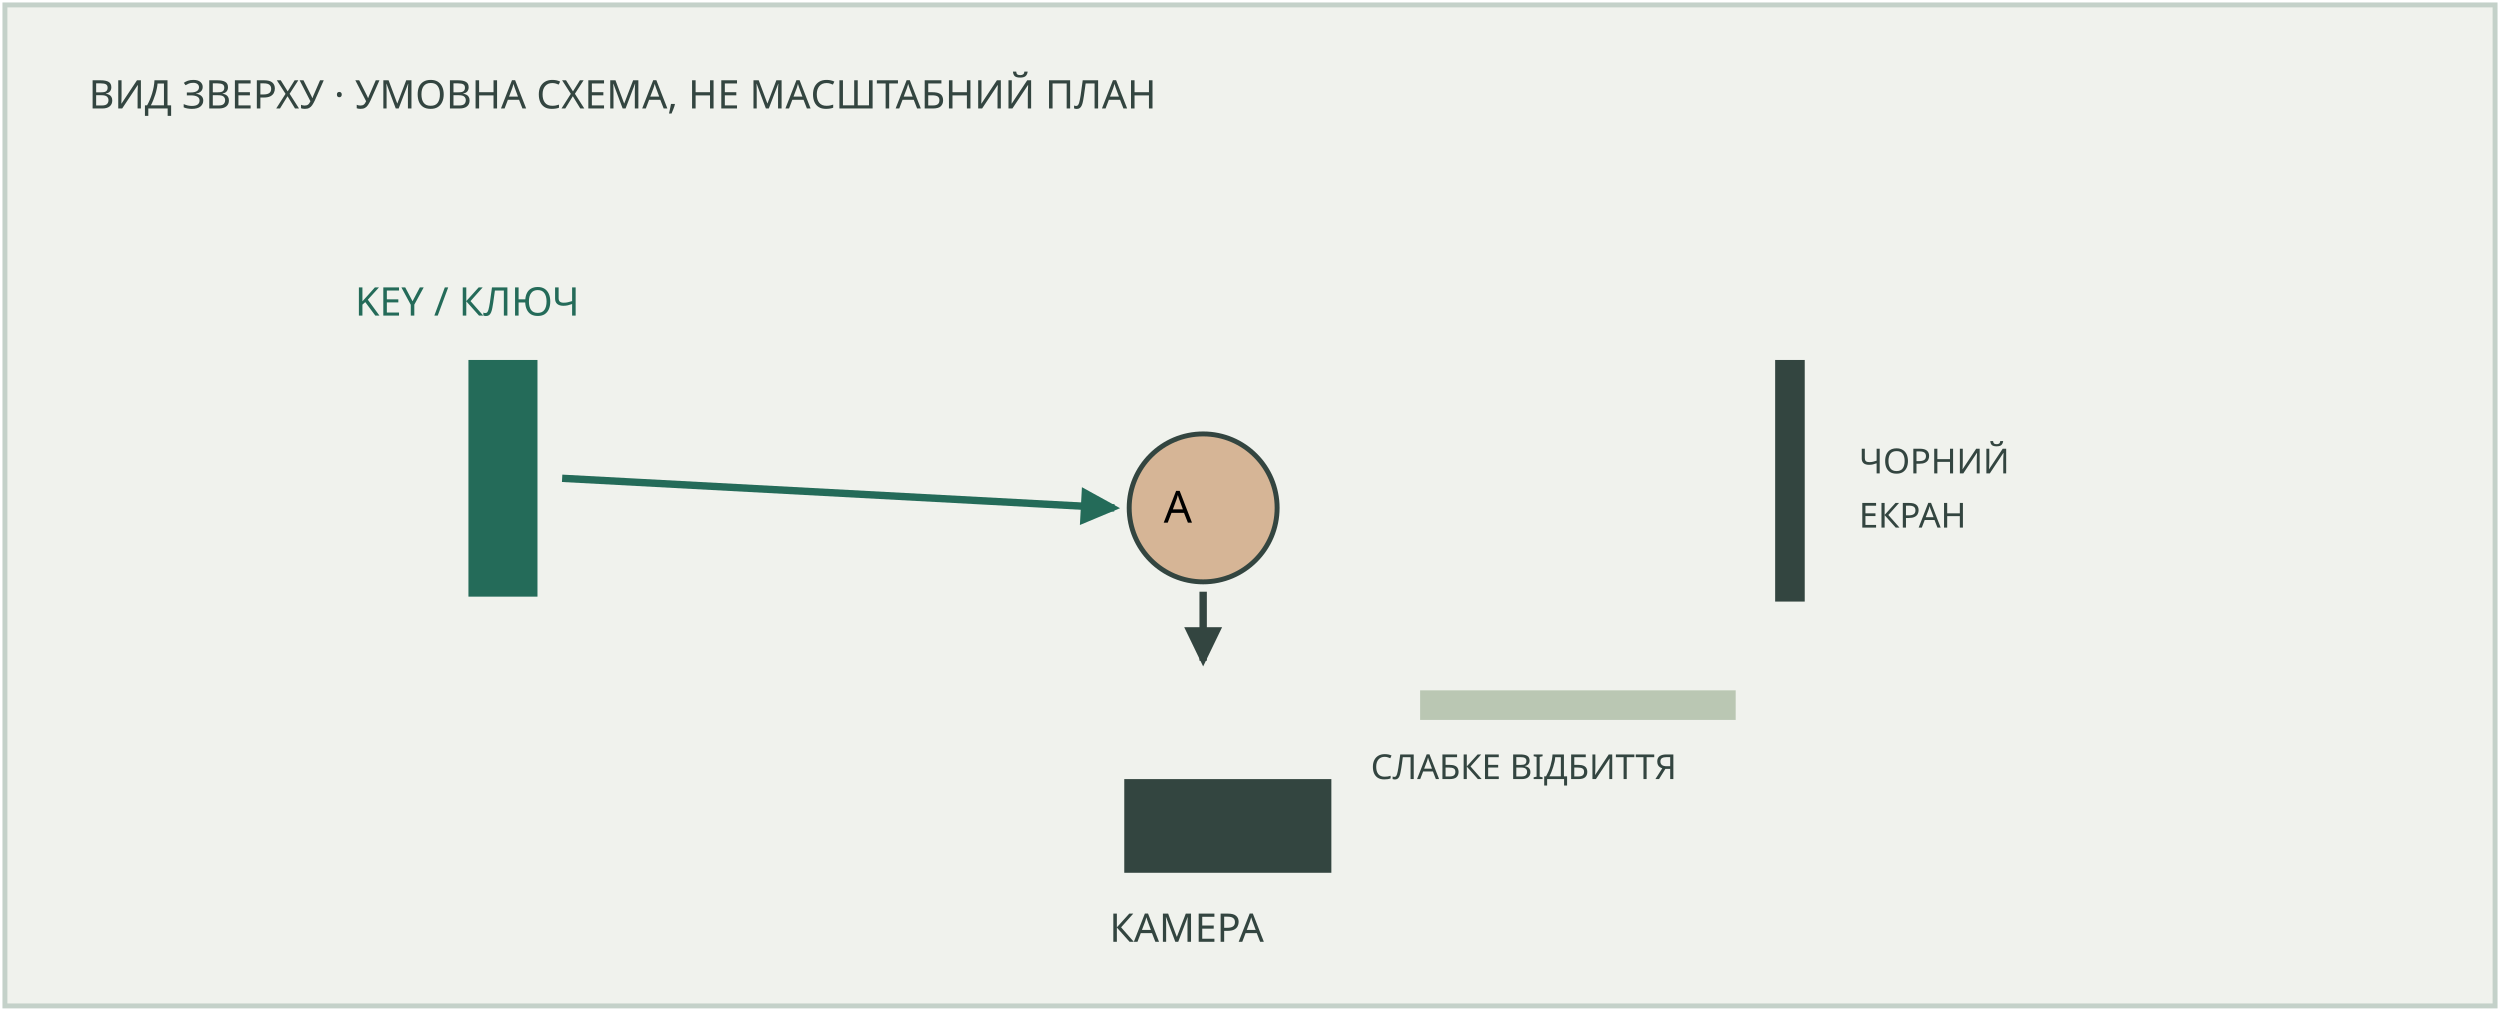
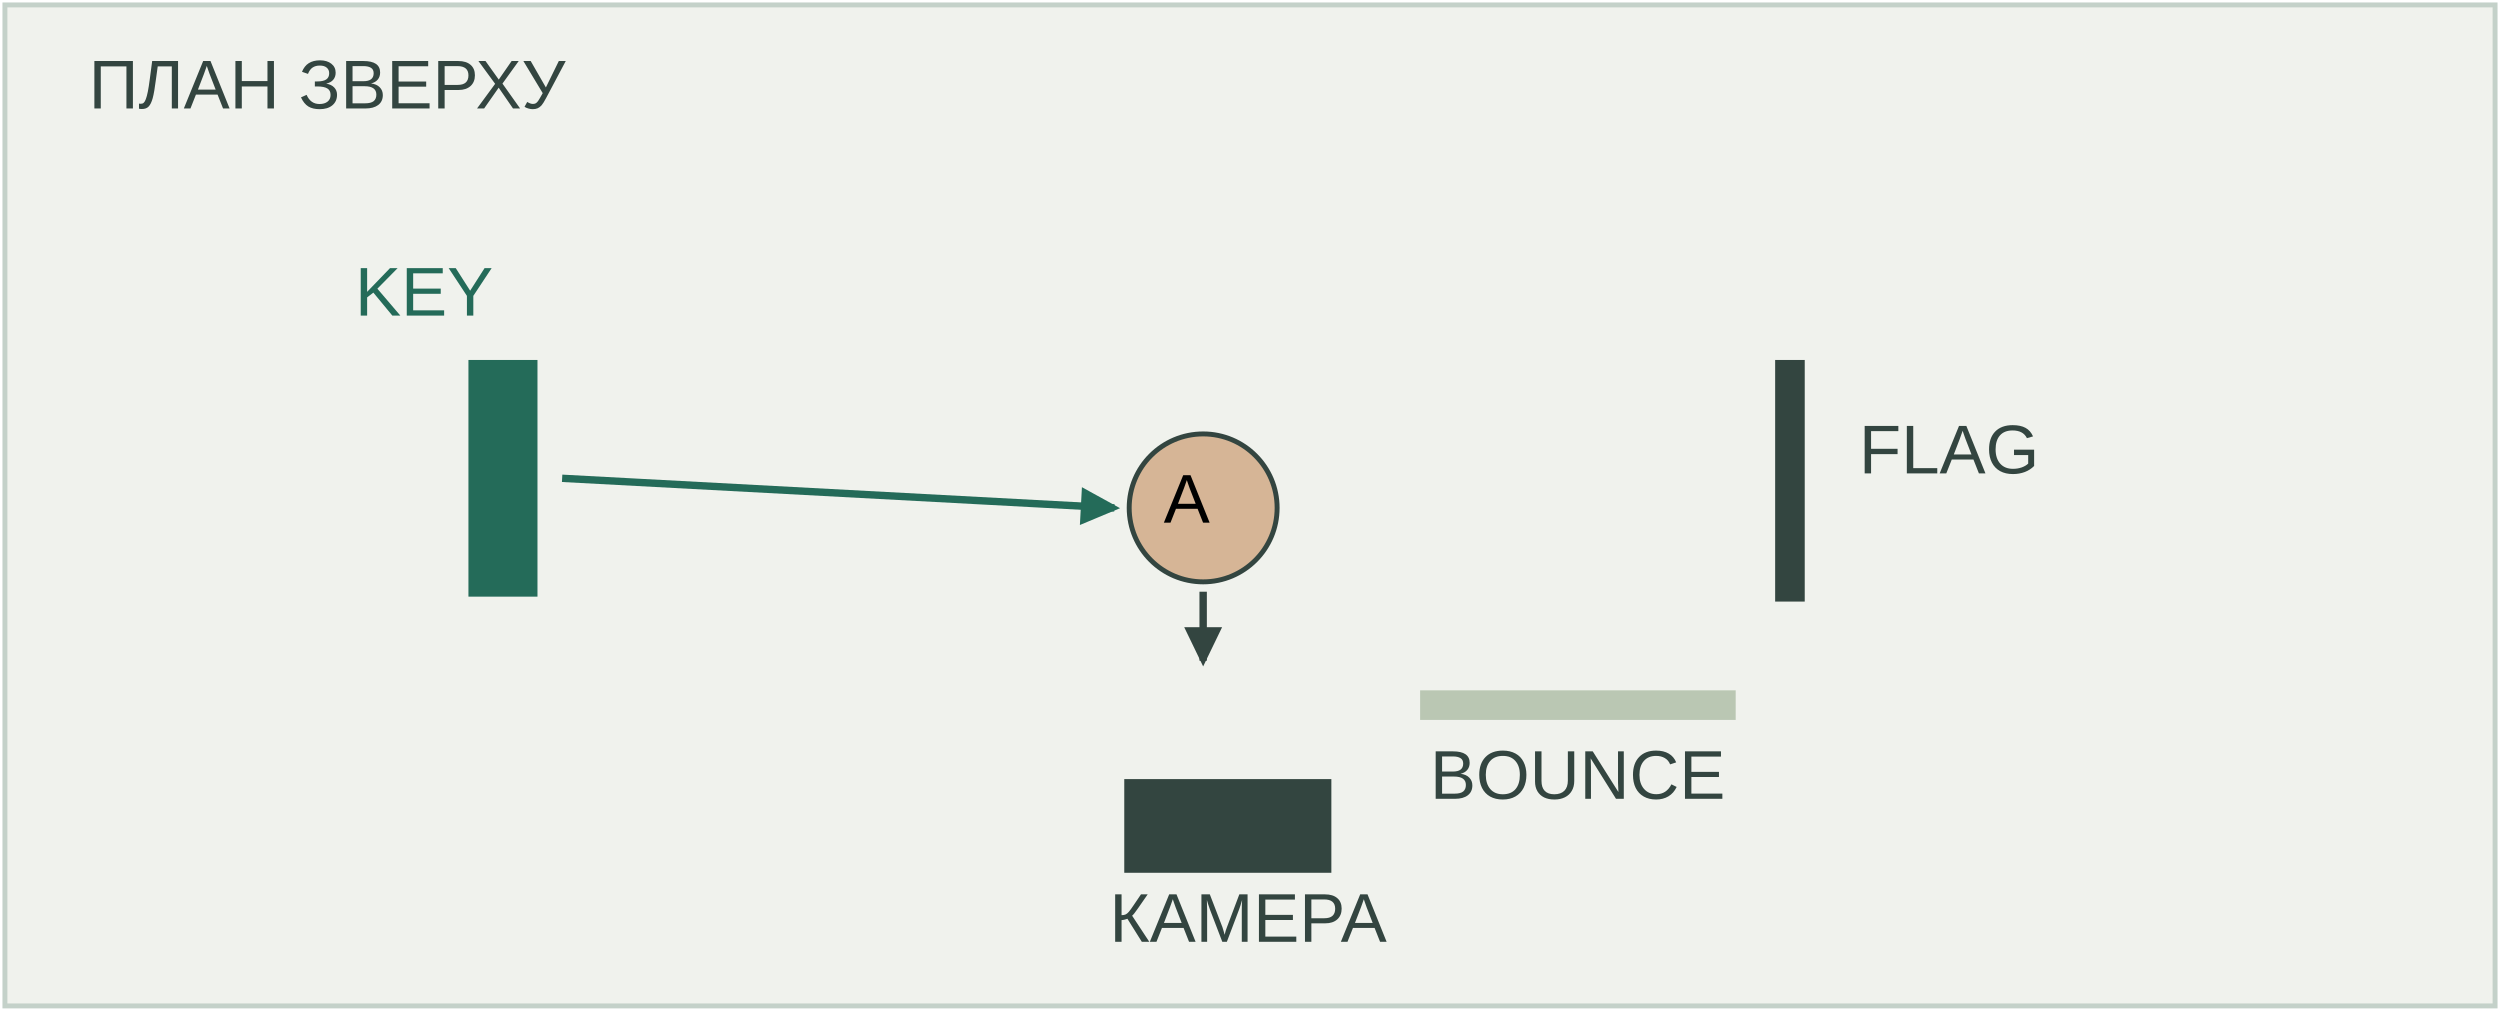
<svg xmlns="http://www.w3.org/2000/svg" width="507" height="205" preserveAspectRatio="xMinYMin meet" viewBox="0 0 507 205" version="1.0" fill-rule="evenodd">
  <clipPath id="clip">
    <rect x="0" y="0" width="507" height="205" />
  </clipPath>
  <g id="group" transform="scale(1,-1) translate(0,-205)" style="clip-path: url(#clip)">
    <g transform="">
      <rect x="1" y="1" width="505" height="203" rx="8" ry="0" style="stroke: rgb(77%,82%,79%); stroke-linecap: butt; stroke-width: 1; fill: rgb(94%,95%,93%); fill-rule: evenodd;" />
-       <text x="18" y="183" style="font-family: ArialU; font-size: 8px;fill: rgb(20%,27%,25%); stroke:none;" transform="translate(0,366) scale(1,-1)">ВИД ЗВЕРХУ · УМОВНА СХЕМА, НЕ МАСШТАБНИЙ ПЛАН</text>
+       <text x="18" y="183" style="font-family: Arial; font-size: 14px;fill: rgb(20%,27%,25%); stroke:none;" transform="translate(0,366) scale(1,-1)">ПЛАН ЗВЕРХУ</text>
      <circle cx="244" cy="102" r="15" style="stroke: rgb(20%,27%,25%); stroke-linecap: butt; stroke-width: 1; fill: rgb(84%,71%,59%); fill-rule: evenodd;" />
-       <text x="236" y="99" style="font-family: ArialUB; font-size: 9px;fill: rgb(0%,0%,0%); stroke:none;" transform="translate(0,198) scale(1,-1)">A</text>
+       <text x="236" y="99" style="font-family: Arial; font-size: 14px;fill: rgb(0%,0%,0%); stroke:none;" transform="translate(0,198) scale(1,-1)">A</text>
      <path d="M 244,85 L 244,71 Z" style="stroke: rgb(20%,27%,25%); stroke-linecap: butt; stroke-width: 1.5;" />
      <polygon points="244 71, 247.045 77.303, 240.955 77.303" style="stroke: rgb(20%,27%,25%); stroke-linecap: butt; stroke-width: 1; fill: rgb(20%,27%,25%); fill-rule: evenodd;" />
      <rect x="228" y="28" width="42" height="19" style="stroke: none; stroke-linecap: butt; stroke-width: 1; fill: rgb(20%,27%,25%); fill-rule: evenodd;" />
-       <text x="225" y="14" style="font-family: ArialU; font-size: 8px;fill: rgb(20%,27%,25%); stroke:none;" transform="translate(0,28) scale(1,-1)">КАМЕРА</text>
+       <text x="225" y="14" style="font-family: Arial; font-size: 14px;fill: rgb(20%,27%,25%); stroke:none;" transform="translate(0,28) scale(1,-1)">КАМЕРА</text>
      <rect x="95" y="84" width="14" height="48" style="stroke: none; stroke-linecap: butt; stroke-width: 1; fill: rgb(14%,42%,35%); fill-rule: evenodd;" />
-       <text x="72" y="141" style="font-family: ArialUB; font-size: 8px;fill: rgb(14%,42%,35%); stroke:none;" transform="translate(0,282) scale(1,-1)">KEY / КЛЮЧ</text>
+       <text x="72" y="141" style="font-family: Arial; font-size: 14px;fill: rgb(14%,42%,35%); stroke:none;" transform="translate(0,282) scale(1,-1)">KEY</text>
      <path d="M 114,108 L 226,102 Z" style="stroke: rgb(14%,42%,35%); stroke-linecap: butt; stroke-width: 1.5;" />
      <polygon points="226 102, 219.869 105.378, 219.543 99.297" style="stroke: rgb(14%,42%,35%); stroke-linecap: butt; stroke-width: 1; fill: rgb(14%,42%,35%); fill-rule: evenodd;" />
      <rect x="288" y="59" width="64" height="6" style="stroke: none; stroke-linecap: butt; stroke-width: 1; fill: rgb(73%,78%,70%); fill-rule: evenodd;" />
-       <text x="278" y="47" style="font-family: ArialU; font-size: 7px;fill: rgb(20%,27%,25%); stroke:none;" transform="translate(0,94) scale(1,-1)">СЛАБКЕ ВІДБИТТЯ</text>
+       <text x="290" y="43" style="font-family: Arial; font-size: 14px;fill: rgb(20%,27%,25%); stroke:none;" transform="translate(0,86) scale(1,-1)">BOUNCE</text>
      <rect x="360" y="83" width="6" height="49" style="stroke: none; stroke-linecap: butt; stroke-width: 1; fill: rgb(20%,27%,25%); fill-rule: evenodd;" />
-       <text x="377" y="109" style="font-family: ArialU; font-size: 7px;fill: rgb(20%,27%,25%); stroke:none;" transform="translate(0,218) scale(1,-1)">ЧОРНИЙ</text>
-       <text x="377" y="98" style="font-family: ArialU; font-size: 7px;fill: rgb(20%,27%,25%); stroke:none;" transform="translate(0,196) scale(1,-1)">ЕКРАН</text>
+       <text x="377" y="109" style="font-family: Arial; font-size: 14px;fill: rgb(20%,27%,25%); stroke:none;" transform="translate(0,218) scale(1,-1)">FLAG</text>
+       <text x="377" y="93" style="font-family: Arial; font-size: 14px;fill: rgb(20%,27%,25%); stroke:none;" transform="translate(0,186) scale(1,-1)" />
    </g>
  </g>
</svg>
